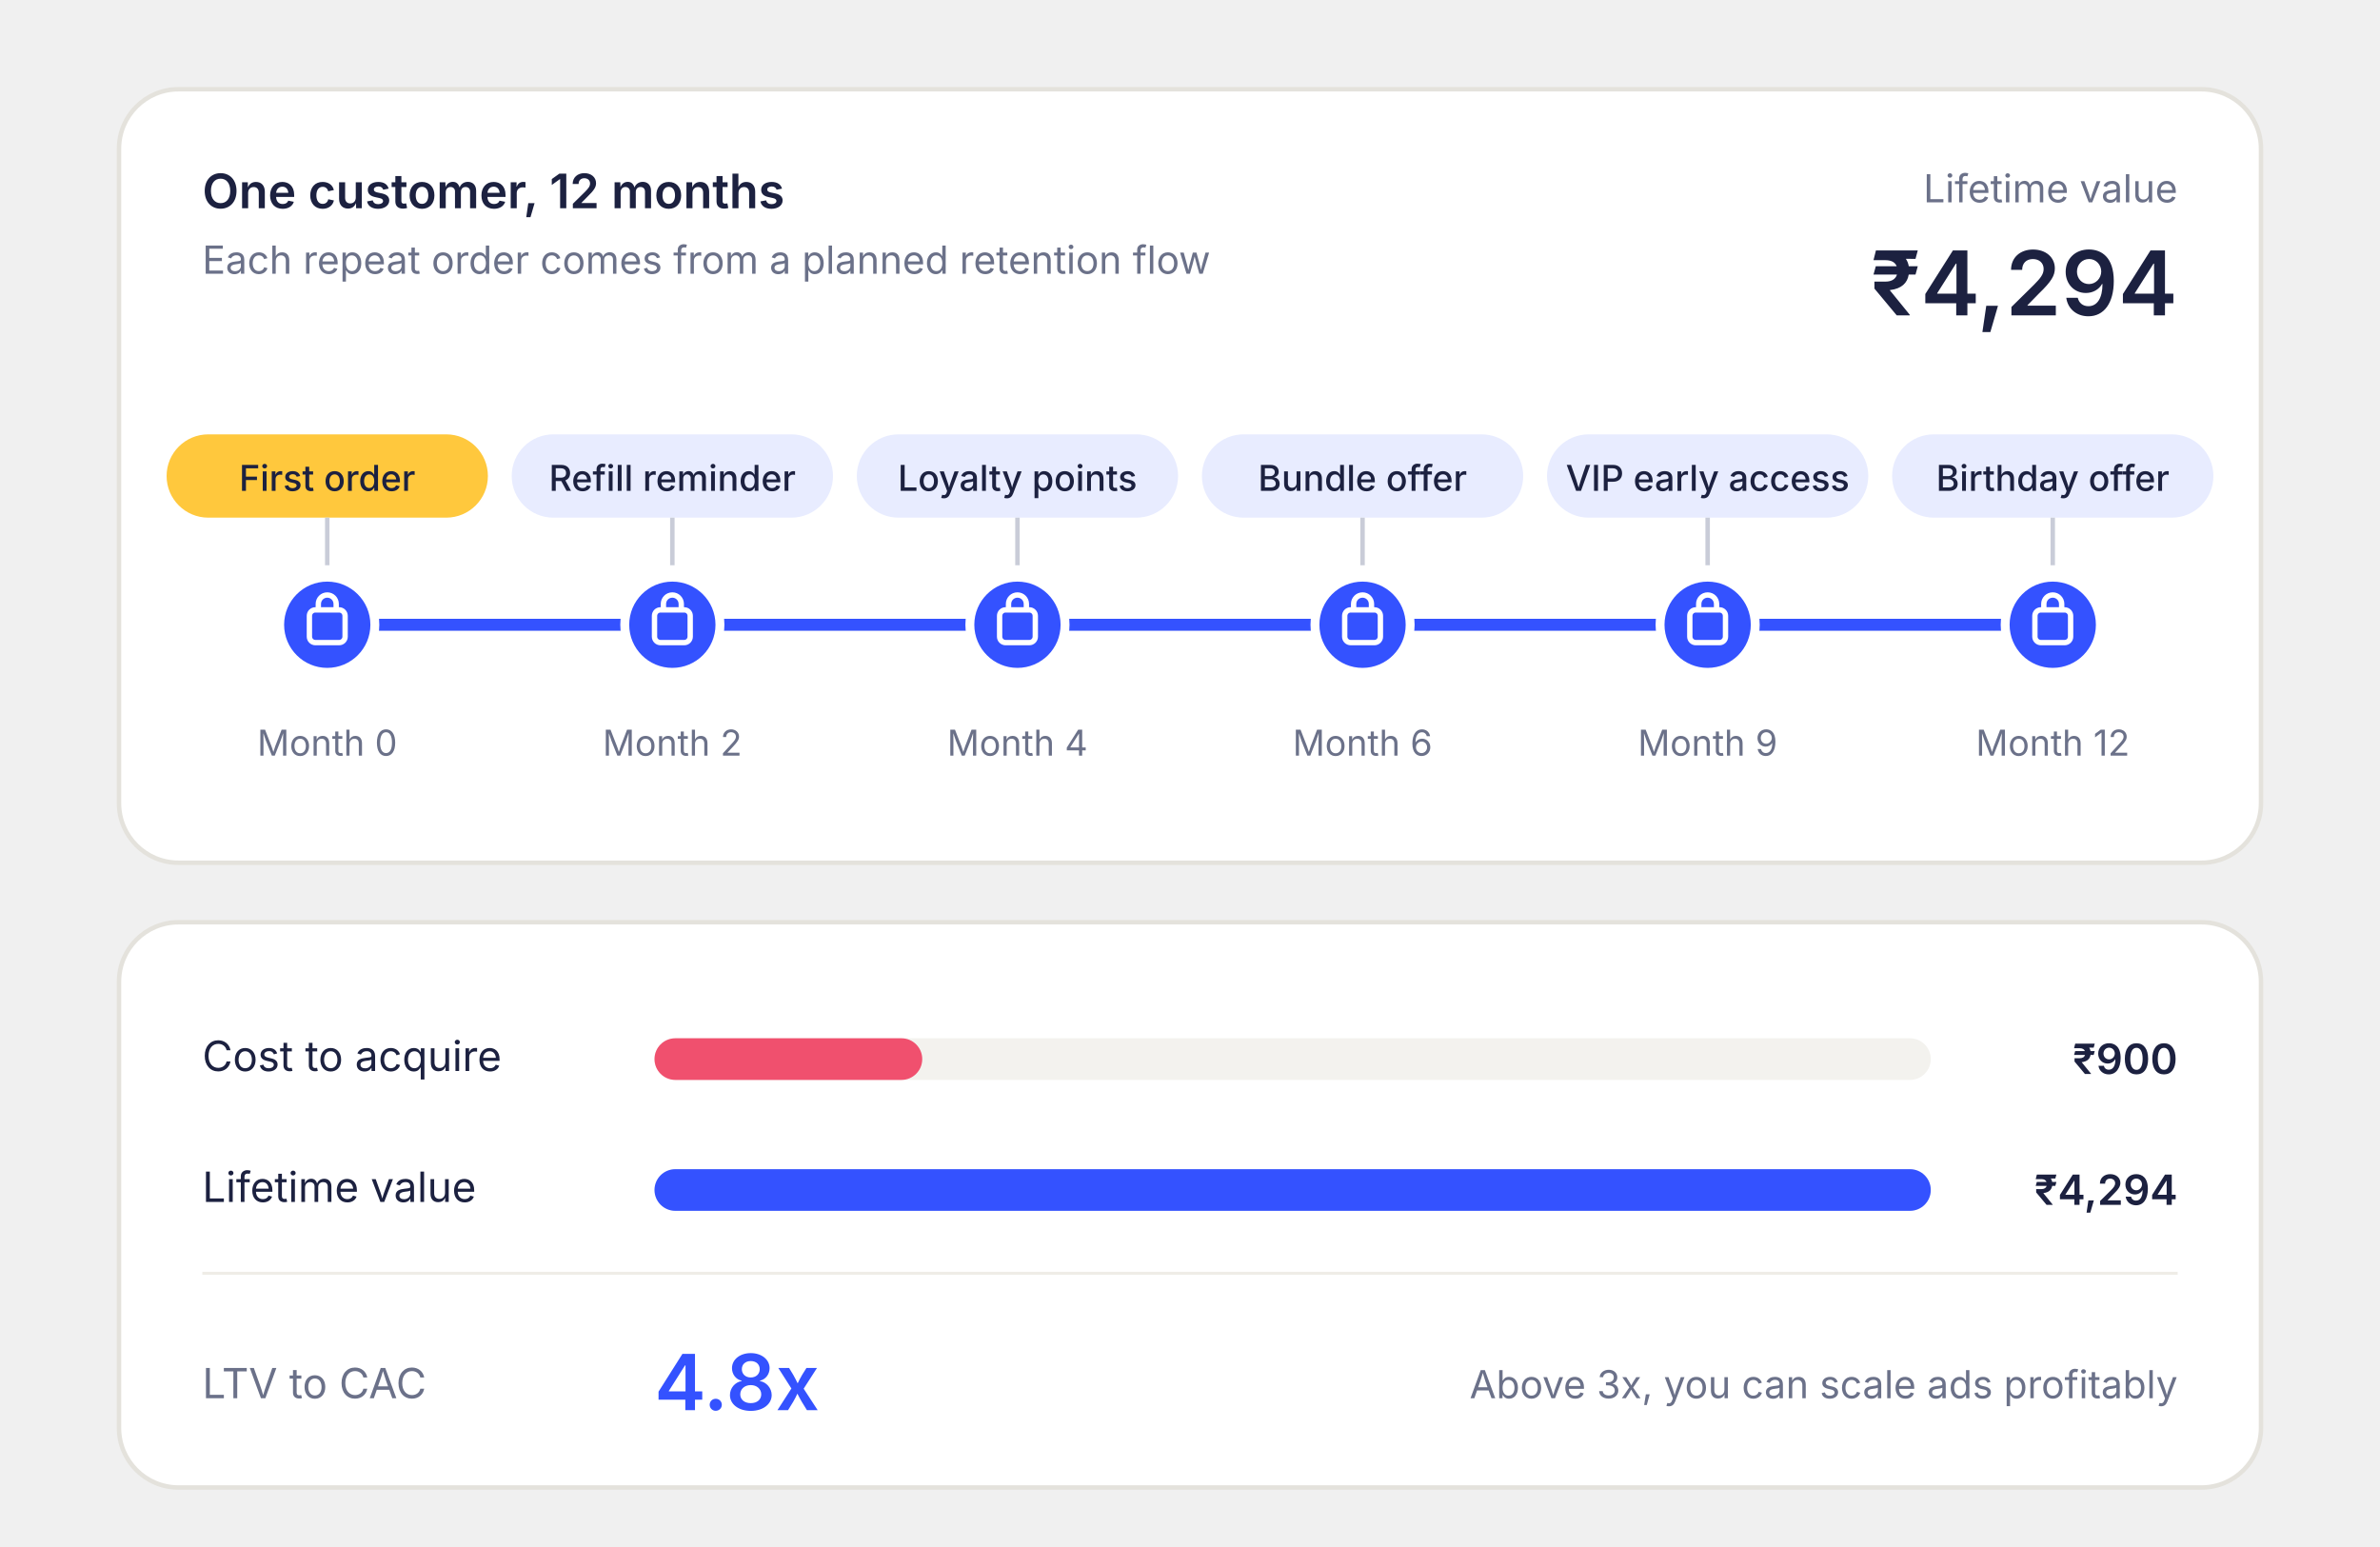
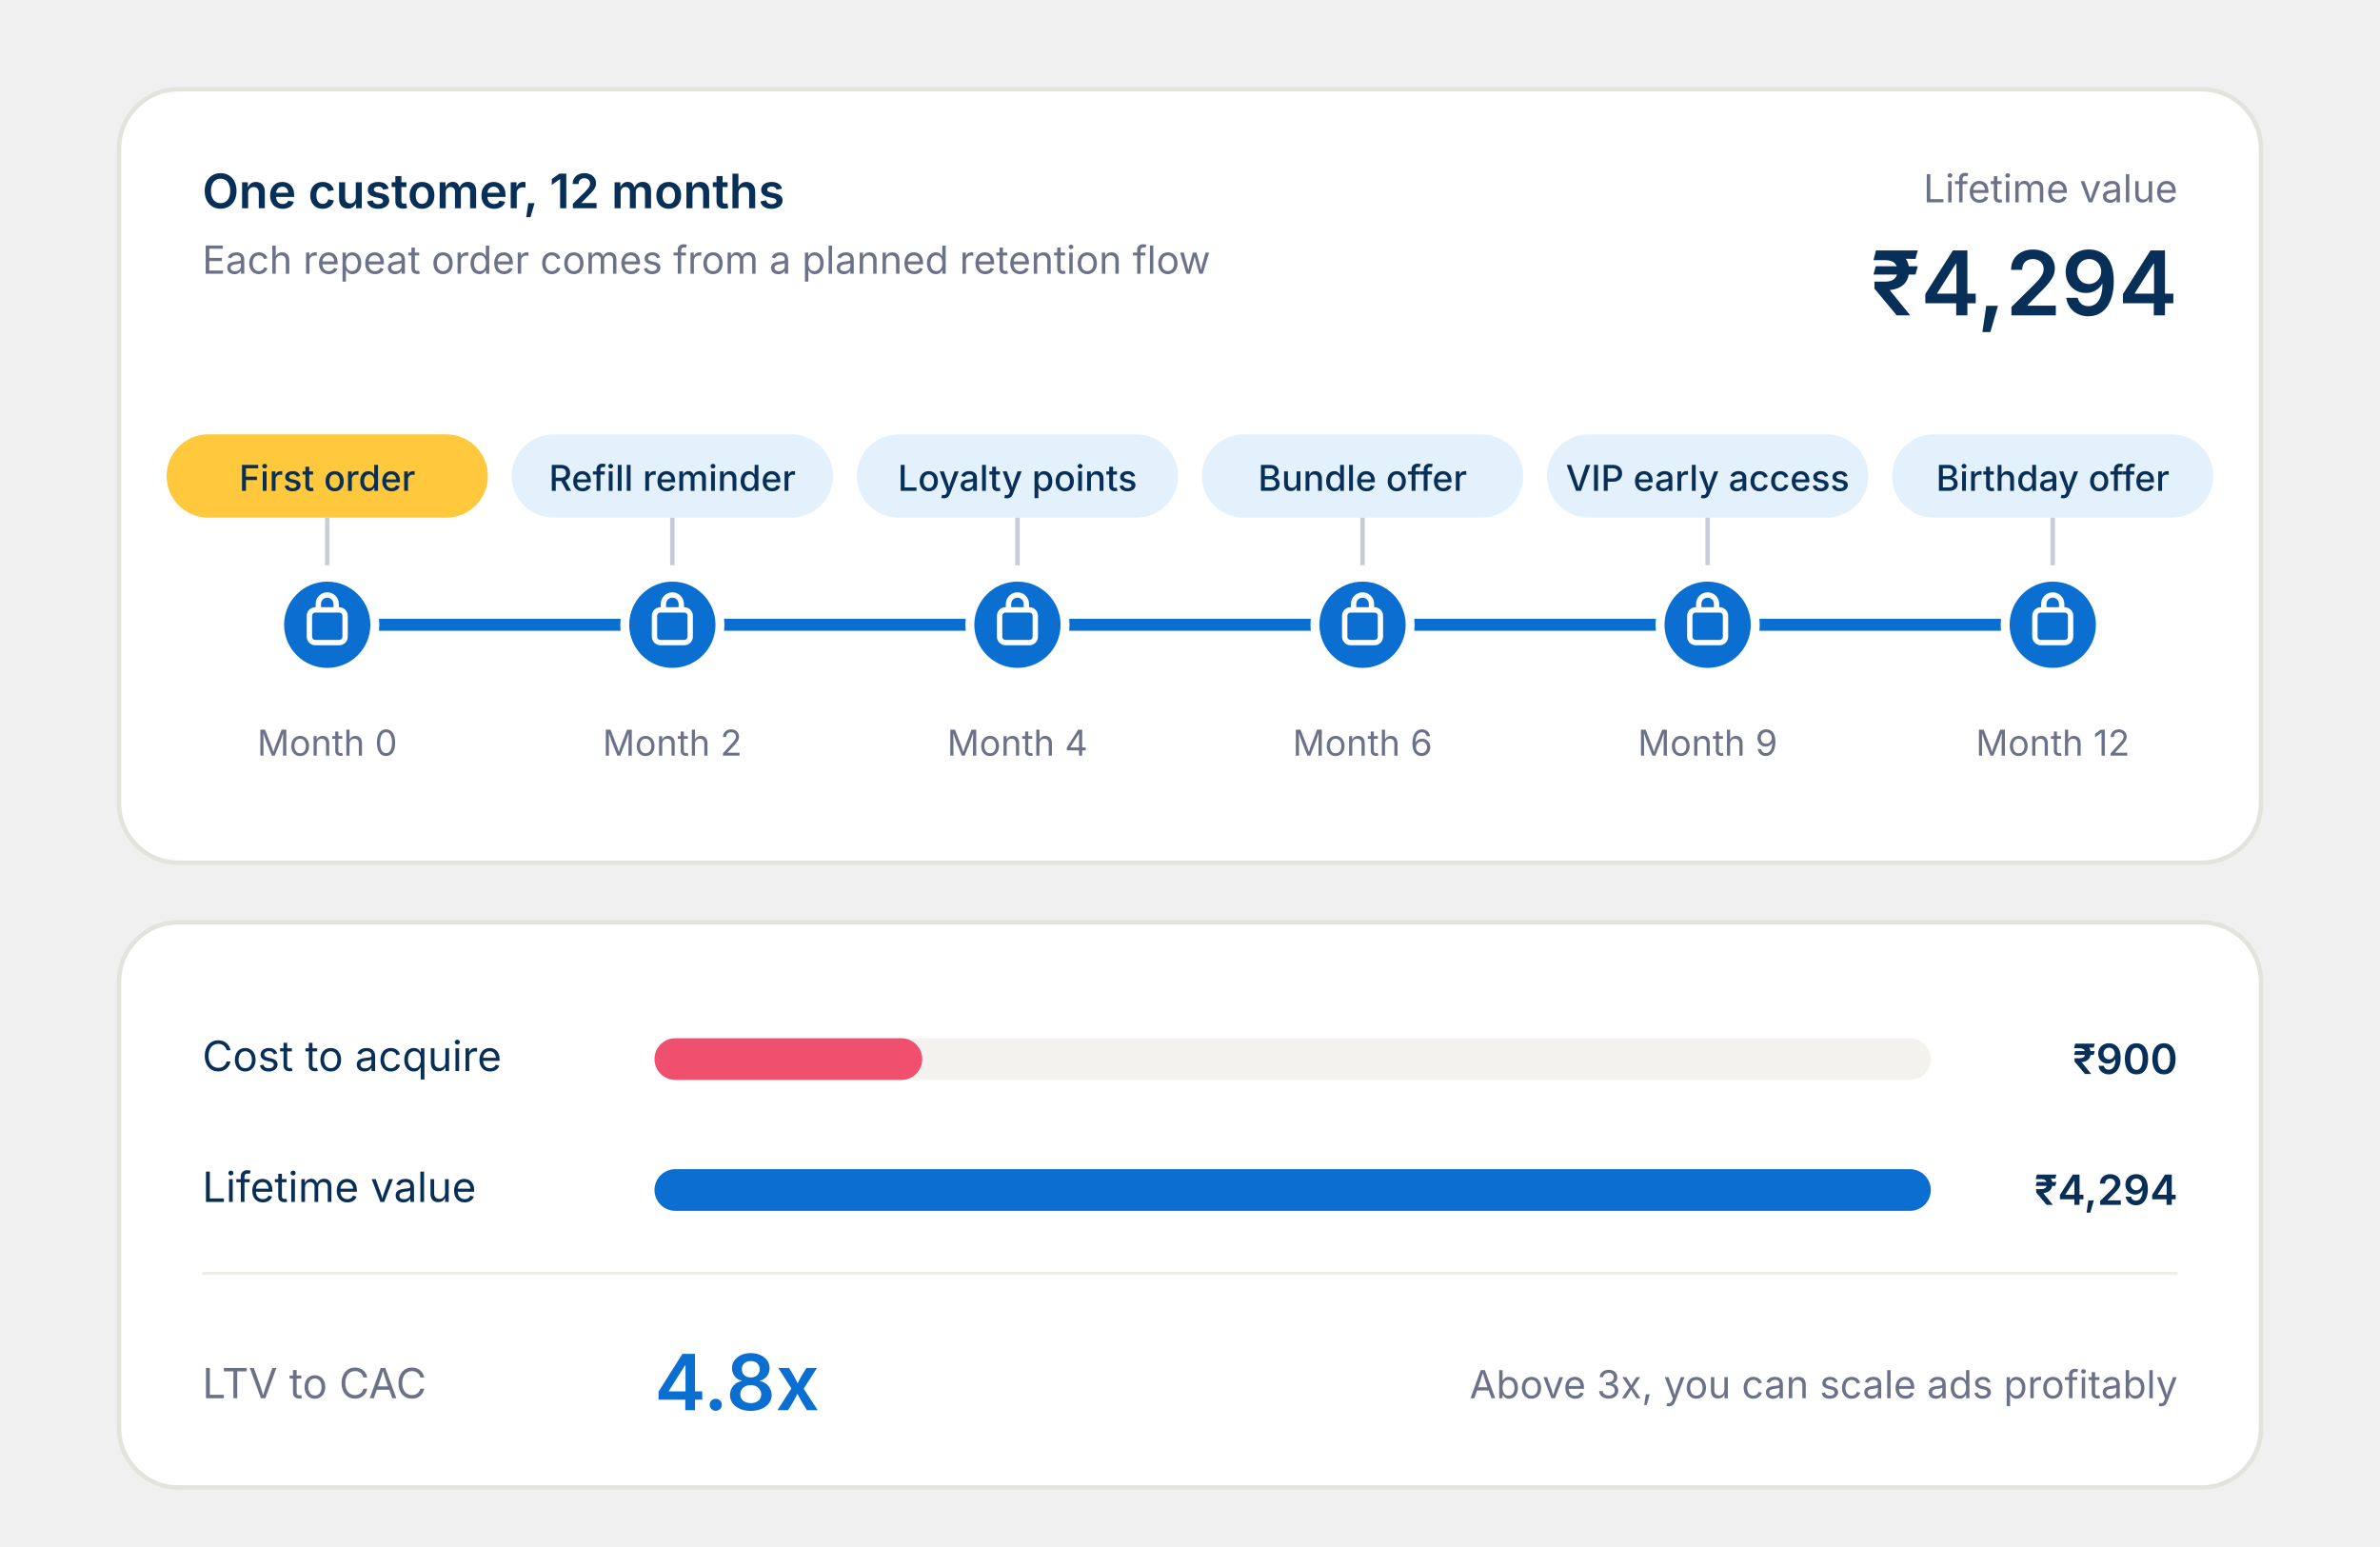
<svg xmlns="http://www.w3.org/2000/svg" viewBox="0 0 800 520" role="img" aria-labelledby="t d">
  <style>
.f{font-family:"DM Sans","Inter",system-ui,-apple-system,"Segoe UI",sans-serif}
.lv0{animation:lv0 12s steps(1,end) infinite}@keyframes lv0{0%{opacity:1}18%{opacity:0}95%{opacity:1}}
.lv1{animation:lv1 12s steps(1,end) infinite}@keyframes lv1{0%{opacity:0}18%{opacity:1}30%{opacity:0}}
.lv2{animation:lv2 12s steps(1,end) infinite}@keyframes lv2{0%{opacity:0}30%{opacity:1}42%{opacity:0}}
.lv3{animation:lv3 12s steps(1,end) infinite}@keyframes lv3{0%{opacity:0}42%{opacity:1}54%{opacity:0}}
.lv4{animation:lv4 12s steps(1,end) infinite}@keyframes lv4{0%{opacity:0}54%{opacity:1}66%{opacity:0}}
.lv5{animation:lv5 12s steps(1,end) infinite}@keyframes lv5{0%{opacity:0}66%{opacity:1}95%{opacity:0}}
.pl{transform-box:fill-box;transform-origin:0 50%;animation:pl 12s ease-in-out infinite}@keyframes pl{0%{transform:scaleX(0)}6%{transform:scaleX(0.000)}18%{transform:scaleX(0.200)}30%{transform:scaleX(0.400)}42%{transform:scaleX(0.600)}54%{transform:scaleX(0.800)}66%{transform:scaleX(1.000)}94%{transform:scaleX(1)}97%,100%{transform:scaleX(0)}}
.ev0{transform-box:fill-box;transform-origin:center;animation:ev0 12s ease-out infinite}@keyframes ev0{0%,6%{opacity:0;transform:scale(.3)}8%{opacity:1;transform:scale(1.2)}10%,94%{opacity:1;transform:scale(1)}97%,100%{opacity:0}}
.tg0{animation:tg0 12s ease-out infinite}@keyframes tg0{0%,6%{opacity:0;transform:translate(0px,6px)}9%,94%{opacity:1;transform:translate(0,0)}97%,100%{opacity:0;transform:translate(0,0)}}
.ev1{transform-box:fill-box;transform-origin:center;animation:ev1 12s ease-out infinite}@keyframes ev1{0%,18%{opacity:0;transform:scale(.3)}20%{opacity:1;transform:scale(1.2)}22%,94%{opacity:1;transform:scale(1)}97%,100%{opacity:0}}
.tg1{animation:tg1 12s ease-out infinite}@keyframes tg1{0%,18%{opacity:0;transform:translate(0px,6px)}21%,94%{opacity:1;transform:translate(0,0)}97%,100%{opacity:0;transform:translate(0,0)}}
.ev2{transform-box:fill-box;transform-origin:center;animation:ev2 12s ease-out infinite}@keyframes ev2{0%,30%{opacity:0;transform:scale(.3)}32%{opacity:1;transform:scale(1.2)}34%,94%{opacity:1;transform:scale(1)}97%,100%{opacity:0}}
.tg2{animation:tg2 12s ease-out infinite}@keyframes tg2{0%,30%{opacity:0;transform:translate(0px,6px)}33%,94%{opacity:1;transform:translate(0,0)}97%,100%{opacity:0;transform:translate(0,0)}}
.ev3{transform-box:fill-box;transform-origin:center;animation:ev3 12s ease-out infinite}@keyframes ev3{0%,42%{opacity:0;transform:scale(.3)}44%{opacity:1;transform:scale(1.2)}46%,94%{opacity:1;transform:scale(1)}97%,100%{opacity:0}}
.tg3{animation:tg3 12s ease-out infinite}@keyframes tg3{0%,42%{opacity:0;transform:translate(0px,6px)}45%,94%{opacity:1;transform:translate(0,0)}97%,100%{opacity:0;transform:translate(0,0)}}
.ev4{transform-box:fill-box;transform-origin:center;animation:ev4 12s ease-out infinite}@keyframes ev4{0%,54%{opacity:0;transform:scale(.3)}56%{opacity:1;transform:scale(1.2)}58%,94%{opacity:1;transform:scale(1)}97%,100%{opacity:0}}
.tg4{animation:tg4 12s ease-out infinite}@keyframes tg4{0%,54%{opacity:0;transform:translate(0px,6px)}57%,94%{opacity:1;transform:translate(0,0)}97%,100%{opacity:0;transform:translate(0,0)}}
.ev5{transform-box:fill-box;transform-origin:center;animation:ev5 12s ease-out infinite}@keyframes ev5{0%,66%{opacity:0;transform:scale(.3)}68%{opacity:1;transform:scale(1.2)}70%,94%{opacity:1;transform:scale(1)}97%,100%{opacity:0}}
.tg5{animation:tg5 12s ease-out infinite}@keyframes tg5{0%,66%{opacity:0;transform:translate(0px,6px)}69%,94%{opacity:1;transform:translate(0,0)}97%,100%{opacity:0;transform:translate(0,0)}}
.lb{transform-box:fill-box;transform-origin:0 50%;animation:lb 12s cubic-bezier(.3,1.2,.5,1) infinite}@keyframes lb{0%{transform:scaleX(0)}6%{transform:scaleX(0.151)}18%{transform:scaleX(0.302)}30%{transform:scaleX(0.500)}42%{transform:scaleX(0.651)}54%{transform:scaleX(0.802)}66%{transform:scaleX(1.000)}94%{transform:scaleX(1)}97%,100%{transform:scaleX(0)}}
.lr0{animation:lr0 12s steps(1,end) infinite}@keyframes lr0{0%{opacity:1}18%{opacity:0}95%{opacity:1}}
.lr1{animation:lr1 12s steps(1,end) infinite}@keyframes lr1{0%{opacity:0}18%{opacity:1}30%{opacity:0}}
.lr2{animation:lr2 12s steps(1,end) infinite}@keyframes lr2{0%{opacity:0}30%{opacity:1}42%{opacity:0}}
.lr3{animation:lr3 12s steps(1,end) infinite}@keyframes lr3{0%{opacity:0}42%{opacity:1}54%{opacity:0}}
.lr4{animation:lr4 12s steps(1,end) infinite}@keyframes lr4{0%{opacity:0}54%{opacity:1}66%{opacity:0}}
.lr5{animation:lr5 12s steps(1,end) infinite}@keyframes lr5{0%{opacity:0}66%{opacity:1}95%{opacity:0}}
.rt0{animation:rt0 12s steps(1,end) infinite}@keyframes rt0{0%{opacity:1}18%{opacity:0}95%{opacity:1}}
.rt1{animation:rt1 12s steps(1,end) infinite}@keyframes rt1{0%{opacity:0}18%{opacity:1}30%{opacity:0}}
.rt2{animation:rt2 12s steps(1,end) infinite}@keyframes rt2{0%{opacity:0}30%{opacity:1}42%{opacity:0}}
.rt3{animation:rt3 12s steps(1,end) infinite}@keyframes rt3{0%{opacity:0}42%{opacity:1}54%{opacity:0}}
.rt4{animation:rt4 12s steps(1,end) infinite}@keyframes rt4{0%{opacity:0}54%{opacity:1}66%{opacity:0}}
.rt5{animation:rt5 12s steps(1,end) infinite}@keyframes rt5{0%{opacity:0}66%{opacity:1}95%{opacity:0}}
@media (prefers-reduced-motion:reduce){*{animation:none!important}}
</style>
  <rect x="40" y="30" width="720" height="260" rx="20" fill="#FFFFFF" stroke="#E4E2DC" stroke-width="1.5" />
-   <text class="f" x="68" y="70" font-size="16" font-weight="600" fill="#1C2140">One customer, 12 months</text>
+   <text class="f" x="68" y="70" font-size="16" font-weight="600" fill="#082f57">One customer, 12 months</text>
  <text class="f" x="68" y="92" font-size="13" fill="#6B7189">Each repeat order comes from a planned retention flow</text>
  <text class="f" x="732" y="68" font-size="13" fill="#6B7189" text-anchor="end">Lifetime value</text>
-   <text class="f lv0" x="732" y="106" font-size="30" font-weight="600" fill="#1C2140" text-anchor="end" opacity="0">₹649</text>
-   <text class="f lv1" x="732" y="106" font-size="30" font-weight="600" fill="#1C2140" text-anchor="end" opacity="0">₹1,298</text>
-   <text class="f lv2" x="732" y="106" font-size="30" font-weight="600" fill="#1C2140" text-anchor="end" opacity="0">₹2,147</text>
-   <text class="f lv3" x="732" y="106" font-size="30" font-weight="600" fill="#1C2140" text-anchor="end" opacity="0">₹2,796</text>
-   <text class="f lv4" x="732" y="106" font-size="30" font-weight="600" fill="#1C2140" text-anchor="end" opacity="0">₹3,445</text>
-   <text class="f lv5" x="732" y="106" font-size="30" font-weight="600" fill="#1C2140" text-anchor="end" opacity="1">₹4,294</text>
+   <text class="f lv0" x="732" y="106" font-size="30" font-weight="600" fill="#082f57" text-anchor="end" opacity="0">₹649</text>
+   <text class="f lv1" x="732" y="106" font-size="30" font-weight="600" fill="#082f57" text-anchor="end" opacity="0">₹1,298</text>
+   <text class="f lv2" x="732" y="106" font-size="30" font-weight="600" fill="#082f57" text-anchor="end" opacity="0">₹2,147</text>
+   <text class="f lv3" x="732" y="106" font-size="30" font-weight="600" fill="#082f57" text-anchor="end" opacity="0">₹2,796</text>
+   <text class="f lv4" x="732" y="106" font-size="30" font-weight="600" fill="#082f57" text-anchor="end" opacity="0">₹3,445</text>
+   <text class="f lv5" x="732" y="106" font-size="30" font-weight="600" fill="#082f57" text-anchor="end" opacity="1">₹4,294</text>
  <rect x="110" y="208" width="580" height="4" rx="2" fill="#EFEDE7" />
-   <rect class="pl" x="110" y="208" width="580" height="4" rx="2" fill="#3452FF" />
+   <rect class="pl" x="110" y="208" width="580" height="4" rx="2" fill="#0a6fd0" />
  <g class="tg0">
    <rect x="56" y="146" width="108" height="28" rx="14" fill="#FFC83D" />
-     <text class="f" x="110" y="165" font-size="12" font-weight="500" fill="#1C2140" text-anchor="middle">First order</text>
+     <text class="f" x="110" y="165" font-size="12" font-weight="500" fill="#082f57" text-anchor="middle">First order</text>
    <line x1="110" y1="174" x2="110" y2="190" stroke="#C9CCD8" stroke-width="1.5" />
  </g>
  <g class="ev0">
-     <circle cx="110" cy="210" r="16" fill="#3452FF" stroke="#FFFFFF" stroke-width="3" />
+     <circle cx="110" cy="210" r="16" fill="#0a6fd0" stroke="#FFFFFF" stroke-width="3" />
    <rect x="104" y="205" width="12" height="11" rx="2" fill="none" stroke="#FFFFFF" stroke-width="1.8" />
    <path d="M107 205v-2a3 3 0 0 1 6 0v2" fill="none" stroke="#FFFFFF" stroke-width="1.8" />
  </g>
  <g class="tg1">
-     <rect x="172" y="146" width="108" height="28" rx="14" fill="#E8ECFF" />
-     <text class="f" x="226" y="165" font-size="12" font-weight="500" fill="#1C2140" text-anchor="middle">Refill reminder</text>
+     <rect x="172" y="146" width="108" height="28" rx="14" fill="#e3f1fd" />
+     <text class="f" x="226" y="165" font-size="12" font-weight="500" fill="#082f57" text-anchor="middle">Refill reminder</text>
    <line x1="226" y1="174" x2="226" y2="190" stroke="#C9CCD8" stroke-width="1.5" />
  </g>
  <g class="ev1">
-     <circle cx="226" cy="210" r="16" fill="#3452FF" stroke="#FFFFFF" stroke-width="3" />
+     <circle cx="226" cy="210" r="16" fill="#0a6fd0" stroke="#FFFFFF" stroke-width="3" />
    <rect x="220" y="205" width="12" height="11" rx="2" fill="none" stroke="#FFFFFF" stroke-width="1.8" />
    <path d="M223 205v-2a3 3 0 0 1 6 0v2" fill="none" stroke="#FFFFFF" stroke-width="1.8" />
  </g>
  <g class="tg2">
-     <rect x="288" y="146" width="108" height="28" rx="14" fill="#E8ECFF" />
-     <text class="f" x="342" y="165" font-size="12" font-weight="500" fill="#1C2140" text-anchor="middle">Loyalty points</text>
+     <rect x="288" y="146" width="108" height="28" rx="14" fill="#e3f1fd" />
+     <text class="f" x="342" y="165" font-size="12" font-weight="500" fill="#082f57" text-anchor="middle">Loyalty points</text>
    <line x1="342" y1="174" x2="342" y2="190" stroke="#C9CCD8" stroke-width="1.5" />
  </g>
  <g class="ev2">
-     <circle cx="342" cy="210" r="16" fill="#3452FF" stroke="#FFFFFF" stroke-width="3" />
+     <circle cx="342" cy="210" r="16" fill="#0a6fd0" stroke="#FFFFFF" stroke-width="3" />
    <rect x="336" y="205" width="12" height="11" rx="2" fill="none" stroke="#FFFFFF" stroke-width="1.8" />
    <path d="M339 205v-2a3 3 0 0 1 6 0v2" fill="none" stroke="#FFFFFF" stroke-width="1.8" />
  </g>
  <g class="tg3">
-     <rect x="404" y="146" width="108" height="28" rx="14" fill="#E8ECFF" />
-     <text class="f" x="458" y="165" font-size="12" font-weight="500" fill="#1C2140" text-anchor="middle">Bundle offer</text>
+     <rect x="404" y="146" width="108" height="28" rx="14" fill="#e3f1fd" />
+     <text class="f" x="458" y="165" font-size="12" font-weight="500" fill="#082f57" text-anchor="middle">Bundle offer</text>
    <line x1="458" y1="174" x2="458" y2="190" stroke="#C9CCD8" stroke-width="1.5" />
  </g>
  <g class="ev3">
-     <circle cx="458" cy="210" r="16" fill="#3452FF" stroke="#FFFFFF" stroke-width="3" />
+     <circle cx="458" cy="210" r="16" fill="#0a6fd0" stroke="#FFFFFF" stroke-width="3" />
    <rect x="452" y="205" width="12" height="11" rx="2" fill="none" stroke="#FFFFFF" stroke-width="1.8" />
    <path d="M455 205v-2a3 3 0 0 1 6 0v2" fill="none" stroke="#FFFFFF" stroke-width="1.8" />
  </g>
  <g class="tg4">
-     <rect x="520" y="146" width="108" height="28" rx="14" fill="#E8ECFF" />
-     <text class="f" x="574" y="165" font-size="12" font-weight="500" fill="#1C2140" text-anchor="middle">VIP early access</text>
+     <rect x="520" y="146" width="108" height="28" rx="14" fill="#e3f1fd" />
+     <text class="f" x="574" y="165" font-size="12" font-weight="500" fill="#082f57" text-anchor="middle">VIP early access</text>
    <line x1="574" y1="174" x2="574" y2="190" stroke="#C9CCD8" stroke-width="1.5" />
  </g>
  <g class="ev4">
-     <circle cx="574" cy="210" r="16" fill="#3452FF" stroke="#FFFFFF" stroke-width="3" />
+     <circle cx="574" cy="210" r="16" fill="#0a6fd0" stroke="#FFFFFF" stroke-width="3" />
    <rect x="568" y="205" width="12" height="11" rx="2" fill="none" stroke="#FFFFFF" stroke-width="1.8" />
    <path d="M571 205v-2a3 3 0 0 1 6 0v2" fill="none" stroke="#FFFFFF" stroke-width="1.8" />
  </g>
  <g class="tg5">
-     <rect x="636" y="146" width="108" height="28" rx="14" fill="#E8ECFF" />
-     <text class="f" x="690" y="165" font-size="12" font-weight="500" fill="#1C2140" text-anchor="middle">Birthday offer</text>
+     <rect x="636" y="146" width="108" height="28" rx="14" fill="#e3f1fd" />
+     <text class="f" x="690" y="165" font-size="12" font-weight="500" fill="#082f57" text-anchor="middle">Birthday offer</text>
    <line x1="690" y1="174" x2="690" y2="190" stroke="#C9CCD8" stroke-width="1.5" />
  </g>
  <g class="ev5">
-     <circle cx="690" cy="210" r="16" fill="#3452FF" stroke="#FFFFFF" stroke-width="3" />
+     <circle cx="690" cy="210" r="16" fill="#0a6fd0" stroke="#FFFFFF" stroke-width="3" />
    <rect x="684" y="205" width="12" height="11" rx="2" fill="none" stroke="#FFFFFF" stroke-width="1.8" />
    <path d="M687 205v-2a3 3 0 0 1 6 0v2" fill="none" stroke="#FFFFFF" stroke-width="1.8" />
  </g>
  <text class="f" x="110" y="254" font-size="12" fill="#6B7189" text-anchor="middle">Month 0</text>
  <text class="f" x="226" y="254" font-size="12" fill="#6B7189" text-anchor="middle">Month 2</text>
  <text class="f" x="342" y="254" font-size="12" fill="#6B7189" text-anchor="middle">Month 4</text>
  <text class="f" x="458" y="254" font-size="12" fill="#6B7189" text-anchor="middle">Month 6</text>
  <text class="f" x="574" y="254" font-size="12" fill="#6B7189" text-anchor="middle">Month 9</text>
  <text class="f" x="690" y="254" font-size="12" fill="#6B7189" text-anchor="middle">Month 12</text>
  <rect x="40" y="310" width="720" height="190" rx="20" fill="#FFFFFF" stroke="#E4E2DC" stroke-width="1.5" />
-   <text class="f" x="68" y="360" font-size="14" fill="#1C2140">Cost to acquire</text>
+   <text class="f" x="68" y="360" font-size="14" fill="#082f57">Cost to acquire</text>
  <rect x="220" y="349" width="429" height="14" rx="7" fill="#F3F2EE" />
  <rect x="220" y="349" width="90" height="14" rx="7" fill="#F0506E" />
-   <text class="f" x="732" y="361" font-size="14" font-weight="600" fill="#1C2140" text-anchor="end">₹900</text>
-   <text class="f" x="68" y="404" font-size="14" fill="#1C2140">Lifetime value</text>
+   <text class="f" x="732" y="361" font-size="14" font-weight="600" fill="#082f57" text-anchor="end">₹900</text>
+   <text class="f" x="68" y="404" font-size="14" fill="#082f57">Lifetime value</text>
  <rect x="220" y="393" width="429" height="14" rx="7" fill="#F3F2EE" />
-   <rect class="lb" x="220" y="393" width="429" height="14" rx="7" fill="#3452FF" />
-   <text class="f lr0" x="732" y="405" font-size="14" font-weight="600" fill="#1C2140" text-anchor="end" opacity="0">₹649</text>
-   <text class="f lr1" x="732" y="405" font-size="14" font-weight="600" fill="#1C2140" text-anchor="end" opacity="0">₹1,298</text>
-   <text class="f lr2" x="732" y="405" font-size="14" font-weight="600" fill="#1C2140" text-anchor="end" opacity="0">₹2,147</text>
-   <text class="f lr3" x="732" y="405" font-size="14" font-weight="600" fill="#1C2140" text-anchor="end" opacity="0">₹2,796</text>
-   <text class="f lr4" x="732" y="405" font-size="14" font-weight="600" fill="#1C2140" text-anchor="end" opacity="0">₹3,445</text>
-   <text class="f lr5" x="732" y="405" font-size="14" font-weight="600" fill="#1C2140" text-anchor="end" opacity="1">₹4,294</text>
+   <rect class="lb" x="220" y="393" width="429" height="14" rx="7" fill="#0a6fd0" />
+   <text class="f lr0" x="732" y="405" font-size="14" font-weight="600" fill="#082f57" text-anchor="end" opacity="0">₹649</text>
+   <text class="f lr1" x="732" y="405" font-size="14" font-weight="600" fill="#082f57" text-anchor="end" opacity="0">₹1,298</text>
+   <text class="f lr2" x="732" y="405" font-size="14" font-weight="600" fill="#082f57" text-anchor="end" opacity="0">₹2,147</text>
+   <text class="f lr3" x="732" y="405" font-size="14" font-weight="600" fill="#082f57" text-anchor="end" opacity="0">₹2,796</text>
+   <text class="f lr4" x="732" y="405" font-size="14" font-weight="600" fill="#082f57" text-anchor="end" opacity="0">₹3,445</text>
+   <text class="f lr5" x="732" y="405" font-size="14" font-weight="600" fill="#082f57" text-anchor="end" opacity="1">₹4,294</text>
  <line x1="68" y1="428" x2="732" y2="428" stroke="#EFEDE7" />
  <text class="f" x="68" y="470" font-size="14" fill="#6B7189">LTV to CAC</text>
  <text class="f rt0" x="220" y="474" font-size="26" font-weight="600" fill="#F0506E" opacity="0">0.7x</text>
  <text class="f rt1" x="220" y="474" font-size="26" font-weight="600" fill="#F0506E" opacity="0">1.4x</text>
-   <text class="f rt2" x="220" y="474" font-size="26" font-weight="600" fill="#3452FF" opacity="0">2.4x</text>
-   <text class="f rt3" x="220" y="474" font-size="26" font-weight="600" fill="#3452FF" opacity="0">3.1x</text>
-   <text class="f rt4" x="220" y="474" font-size="26" font-weight="600" fill="#3452FF" opacity="0">3.8x</text>
-   <text class="f rt5" x="220" y="474" font-size="26" font-weight="600" fill="#3452FF" opacity="1">4.8x</text>
+   <text class="f rt2" x="220" y="474" font-size="26" font-weight="600" fill="#0a6fd0" opacity="0">2.4x</text>
+   <text class="f rt3" x="220" y="474" font-size="26" font-weight="600" fill="#0a6fd0" opacity="0">3.1x</text>
+   <text class="f rt4" x="220" y="474" font-size="26" font-weight="600" fill="#0a6fd0" opacity="0">3.8x</text>
+   <text class="f rt5" x="220" y="474" font-size="26" font-weight="600" fill="#0a6fd0" opacity="1">4.8x</text>
  <text class="f" x="732" y="470" font-size="13" fill="#6B7189" text-anchor="end">Above 3x, you can scale ads profitably</text>
</svg>
